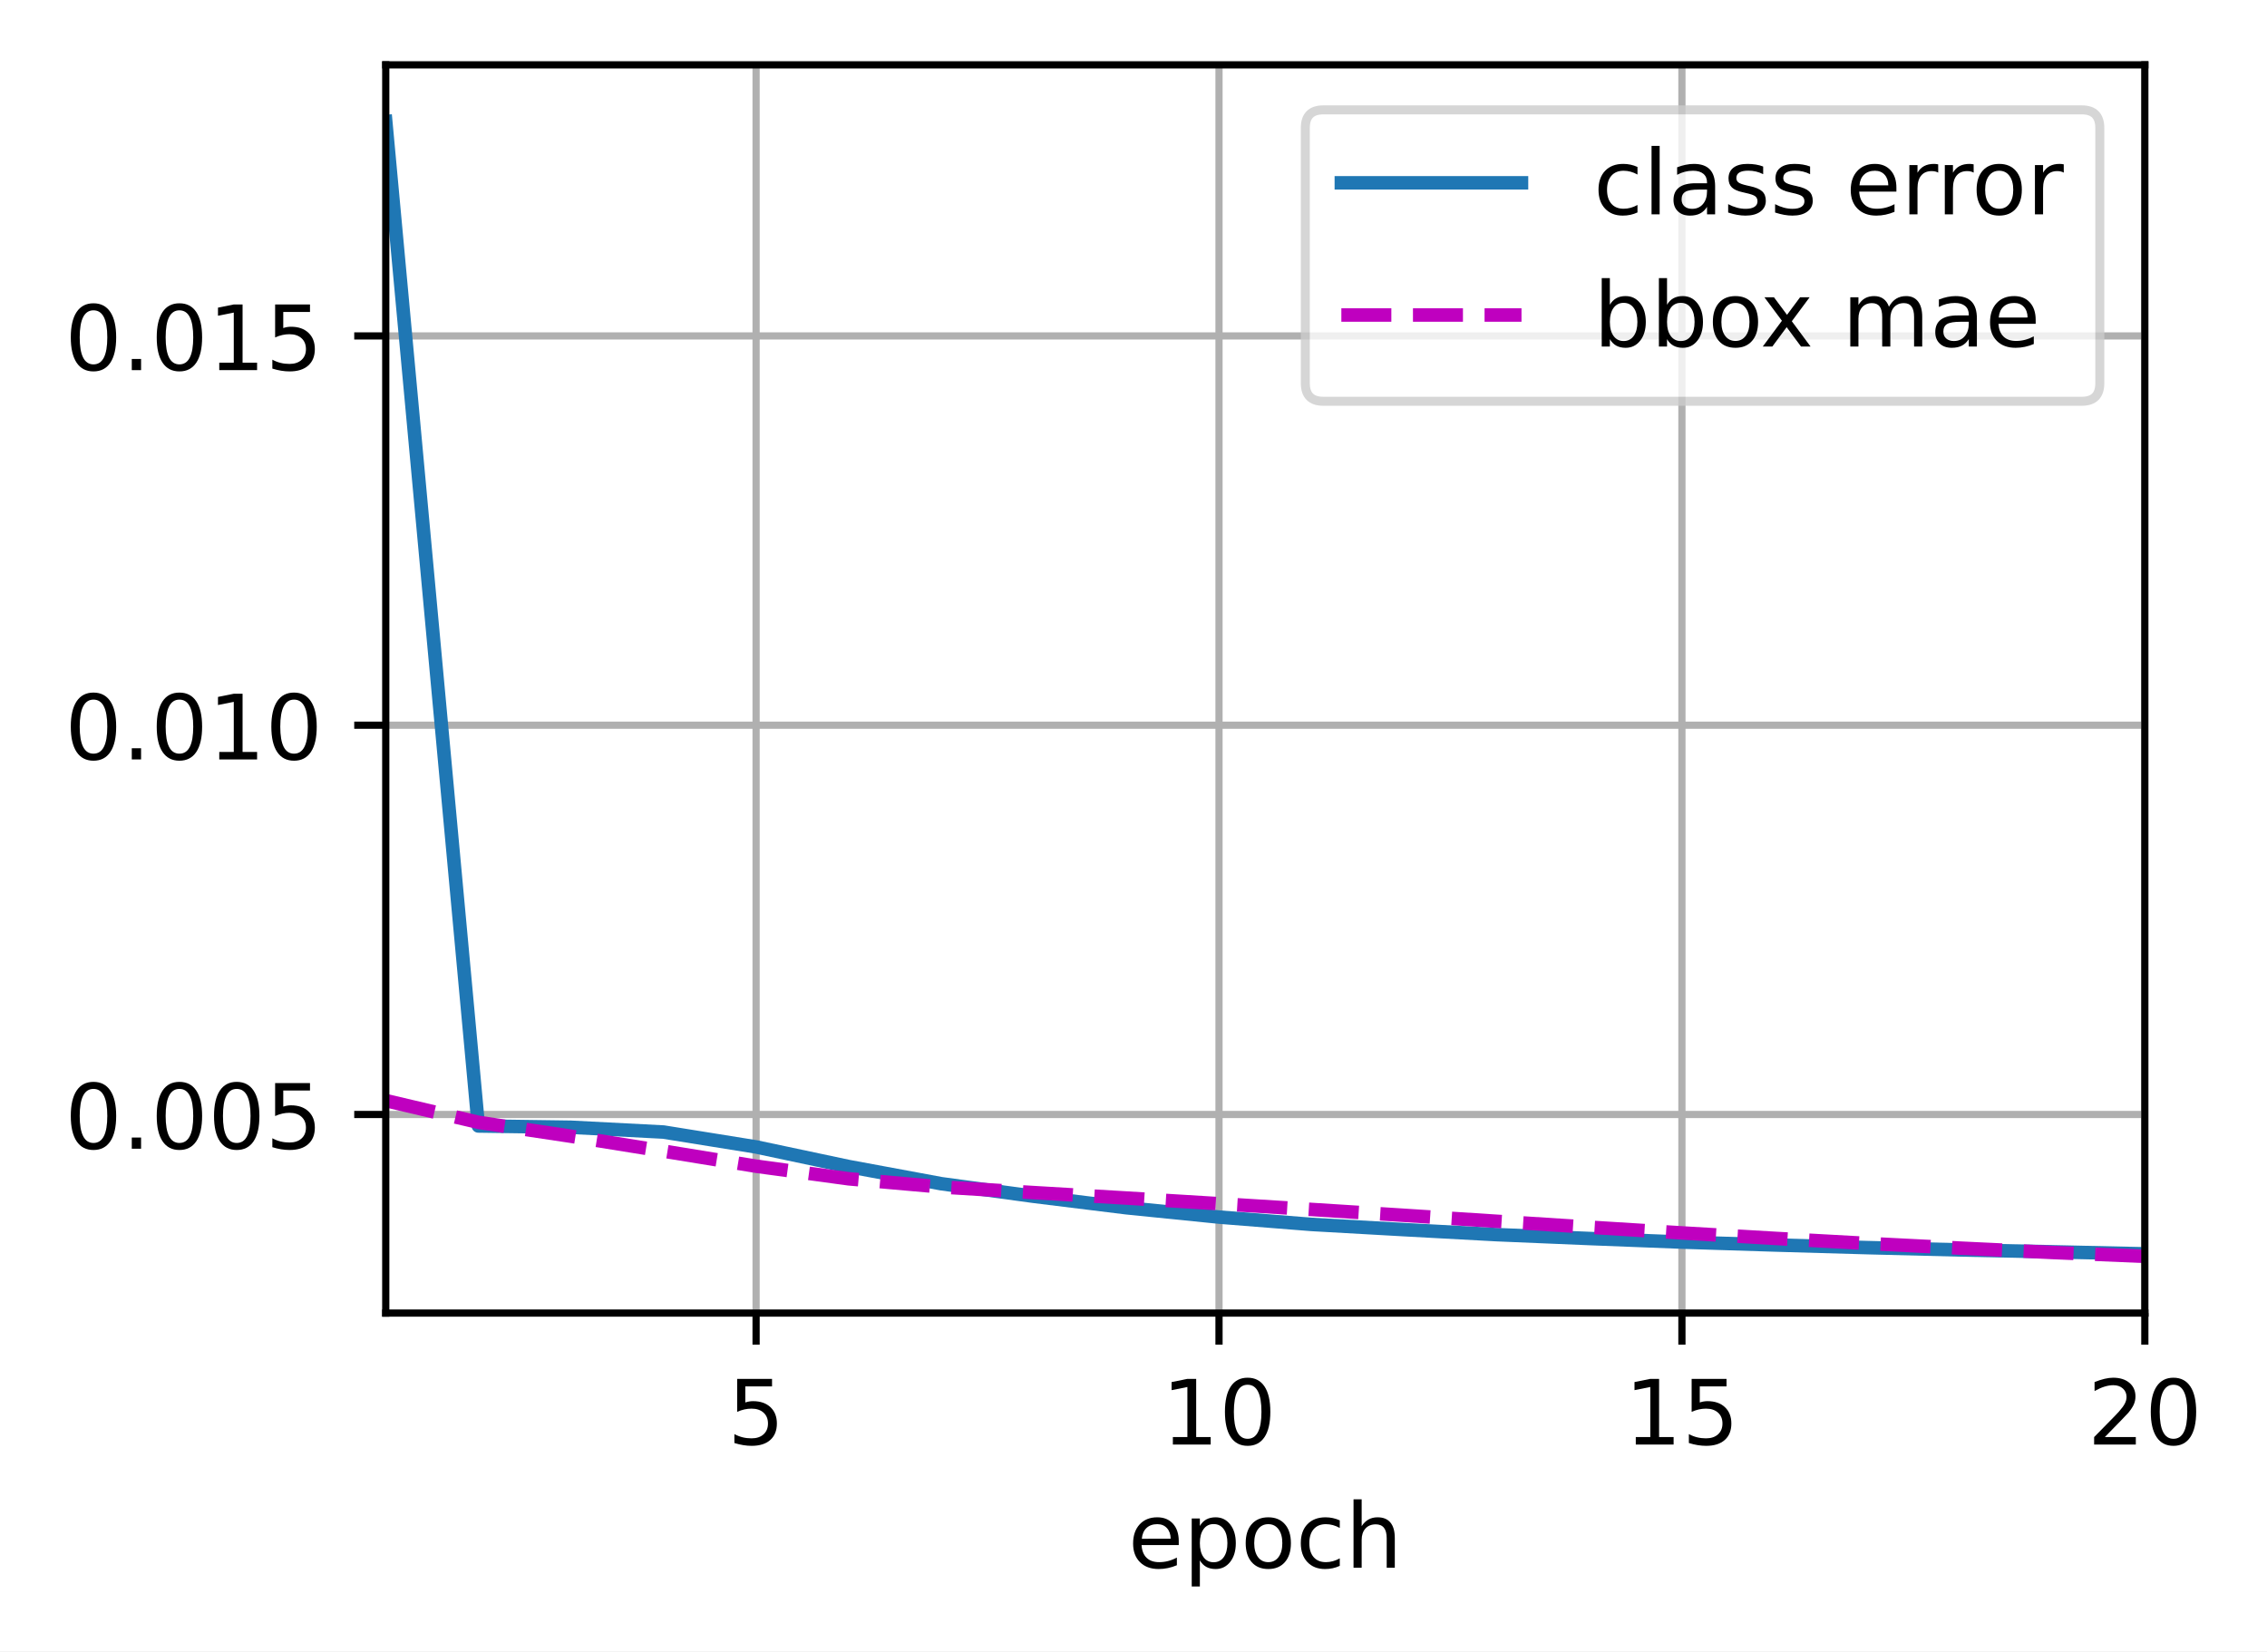
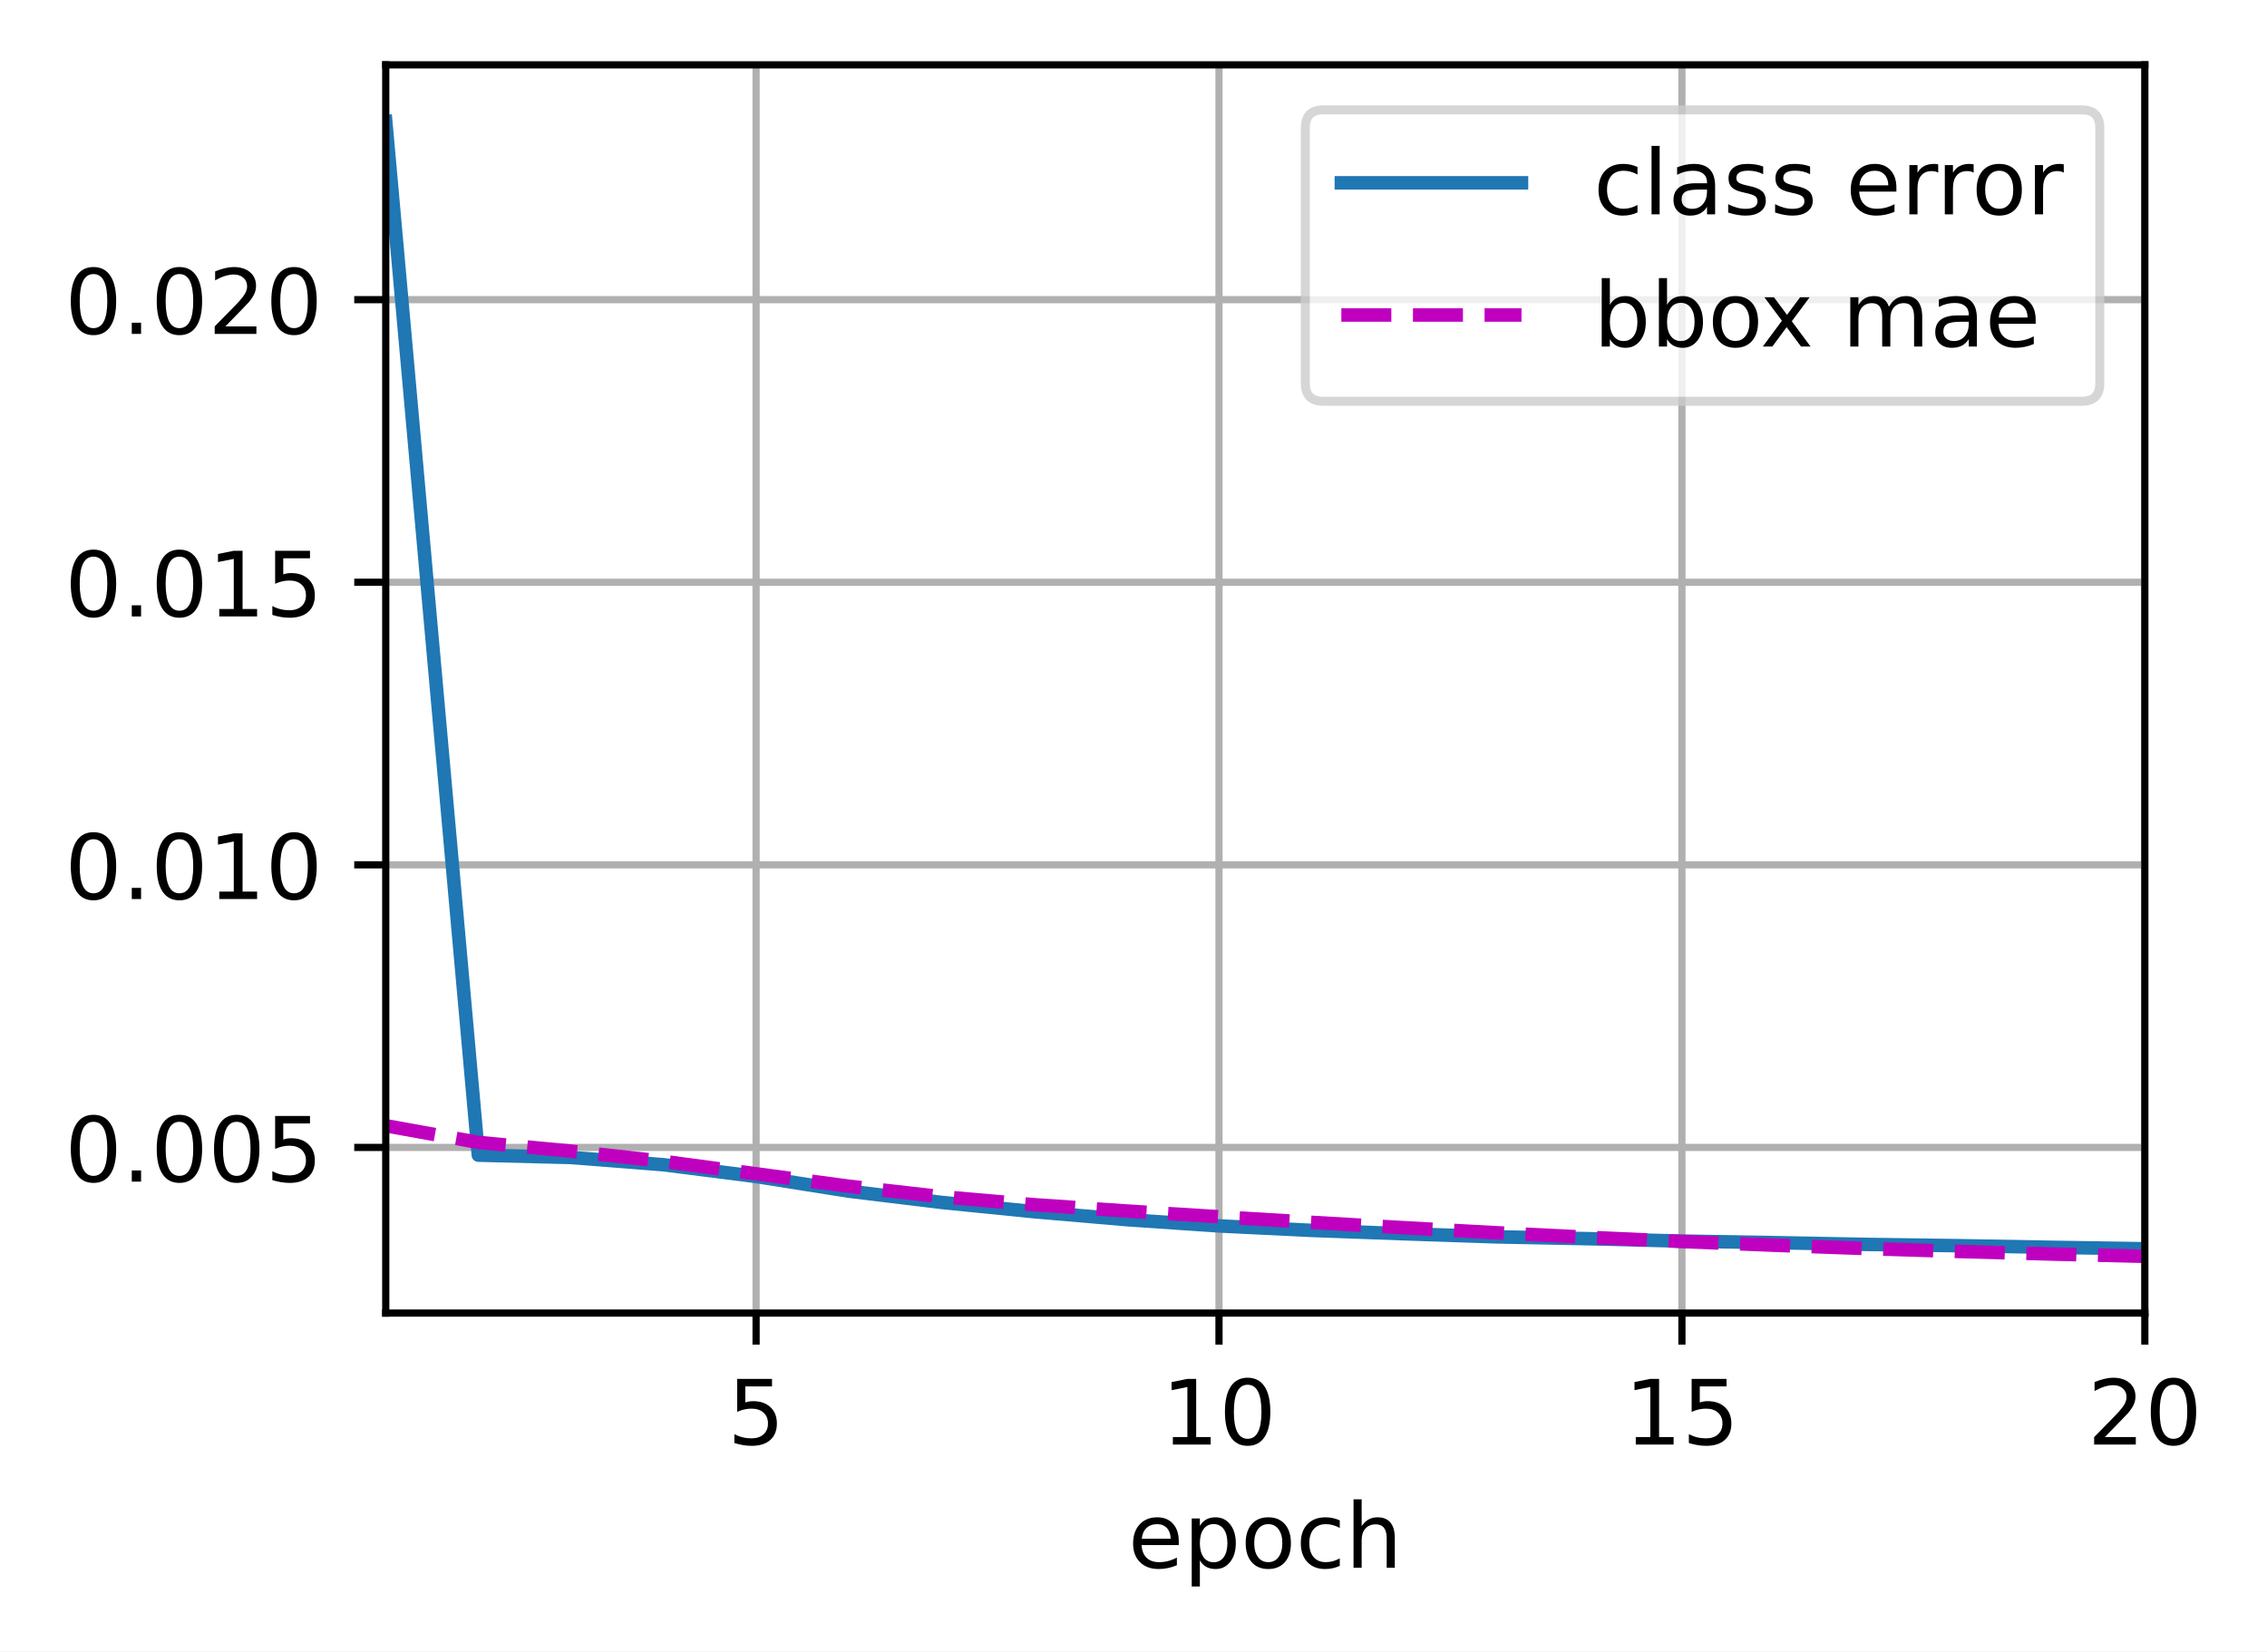
<svg xmlns="http://www.w3.org/2000/svg" xmlns:xlink="http://www.w3.org/1999/xlink" width="251.691pt" height="183.356pt" viewBox="0 0 251.691 183.356" version="1.1">
  <defs>
    <style type="text/css">*{stroke-linejoin: round; stroke-linecap: butt}</style>
  </defs>
  <g id="figure_1">
    <g id="patch_1">
      <path d="M 0 183.356  L 251.691 183.356  L 251.691 0  L 0 0  z " style="fill: #ffffff" />
    </g>
    <g id="axes_1">
      <g id="patch_2">
        <path d="M 42.828 145.8  L 238.128 145.8  L 238.128 7.2  L 42.828 7.2  z " style="fill: #ffffff" />
      </g>
      <g id="matplotlib.axis_1">
        <g id="xtick_1">
          <g id="line2d_1">
-             <path d="M 83.944 145.8  L 83.944 7.2  " clip-path="url(#pc40cc08cb1)" style="fill: none; stroke: #b0b0b0; stroke-width: 0.8; stroke-linecap: square" />
+             <path d="M 83.944 145.8  L 83.944 7.2  " clip-path="url(#p75e3a3ff5d)" style="fill: none; stroke: #b0b0b0; stroke-width: 0.8; stroke-linecap: square" />
          </g>
          <g id="line2d_2">
            <defs>
-               <path id="m3d09c93ba6" d="M 0 0  L 0 3.5  " style="stroke: #000000; stroke-width: 0.8" />
-             </defs>
-             <g>
-               <use xlink:href="#m3d09c93ba6" x="83.944" y="145.8" style="stroke: #000000; stroke-width: 0.8" />
+               <path id="m789a5e2f77" d="M 0 0  L 0 3.5  " style="stroke: #000000; stroke-width: 0.8" />
+             </defs>
+             <g>
+               <use xlink:href="#m789a5e2f77" x="83.944" y="145.8" style="stroke: #000000; stroke-width: 0.8" />
            </g>
          </g>
          <g id="text_1">
            <g transform="translate(80.76266 160.3984) scale(0.1 -0.1)">
              <defs>
                <path id="DejaVuSans-35" d="M 691 4666  L 3169 4666  L 3169 4134  L 1269 4134  L 1269 2991  Q 1406 3038 1543 3061  Q 1681 3084 1819 3084  Q 2600 3084 3056 2656  Q 3513 2228 3513 1497  Q 3513 744 3044 326  Q 2575 -91 1722 -91  Q 1428 -91 1123 -41  Q 819 9 494 109  L 494 744  Q 775 591 1075 516  Q 1375 441 1709 441  Q 2250 441 2565 725  Q 2881 1009 2881 1497  Q 2881 1984 2565 2268  Q 2250 2553 1709 2553  Q 1456 2553 1204 2497  Q 953 2441 691 2322  L 691 4666  z " transform="scale(0.015625)" />
              </defs>
              <use xlink:href="#DejaVuSans-35" />
            </g>
          </g>
        </g>
        <g id="xtick_2">
          <g id="line2d_3">
-             <path d="M 135.339 145.8  L 135.339 7.2  " clip-path="url(#pc40cc08cb1)" style="fill: none; stroke: #b0b0b0; stroke-width: 0.8; stroke-linecap: square" />
+             <path d="M 135.339 145.8  L 135.339 7.2  " clip-path="url(#p75e3a3ff5d)" style="fill: none; stroke: #b0b0b0; stroke-width: 0.8; stroke-linecap: square" />
          </g>
          <g id="line2d_4">
            <g>
-               <use xlink:href="#m3d09c93ba6" x="135.339" y="145.8" style="stroke: #000000; stroke-width: 0.8" />
+               <use xlink:href="#m789a5e2f77" x="135.339" y="145.8" style="stroke: #000000; stroke-width: 0.8" />
            </g>
          </g>
          <g id="text_2">
            <g transform="translate(128.9762 160.3984) scale(0.1 -0.1)">
              <defs>
                <path id="DejaVuSans-31" d="M 794 531  L 1825 531  L 1825 4091  L 703 3866  L 703 4441  L 1819 4666  L 2450 4666  L 2450 531  L 3481 531  L 3481 0  L 794 0  L 794 531  z " transform="scale(0.015625)" />
                <path id="DejaVuSans-30" d="M 2034 4250  Q 1547 4250 1301 3770  Q 1056 3291 1056 2328  Q 1056 1369 1301 889  Q 1547 409 2034 409  Q 2525 409 2770 889  Q 3016 1369 3016 2328  Q 3016 3291 2770 3770  Q 2525 4250 2034 4250  z M 2034 4750  Q 2819 4750 3233 4129  Q 3647 3509 3647 2328  Q 3647 1150 3233 529  Q 2819 -91 2034 -91  Q 1250 -91 836 529  Q 422 1150 422 2328  Q 422 3509 836 4129  Q 1250 4750 2034 4750  z " transform="scale(0.015625)" />
              </defs>
              <use xlink:href="#DejaVuSans-31" />
              <use xlink:href="#DejaVuSans-30" x="63.623" />
            </g>
          </g>
        </g>
        <g id="xtick_3">
          <g id="line2d_5">
-             <path d="M 186.733 145.8  L 186.733 7.2  " clip-path="url(#pc40cc08cb1)" style="fill: none; stroke: #b0b0b0; stroke-width: 0.8; stroke-linecap: square" />
+             <path d="M 186.733 145.8  L 186.733 7.2  " clip-path="url(#p75e3a3ff5d)" style="fill: none; stroke: #b0b0b0; stroke-width: 0.8; stroke-linecap: square" />
          </g>
          <g id="line2d_6">
            <g>
-               <use xlink:href="#m3d09c93ba6" x="186.733" y="145.8" style="stroke: #000000; stroke-width: 0.8" />
+               <use xlink:href="#m789a5e2f77" x="186.733" y="145.8" style="stroke: #000000; stroke-width: 0.8" />
            </g>
          </g>
          <g id="text_3">
            <g transform="translate(180.3709 160.3984) scale(0.1 -0.1)">
              <use xlink:href="#DejaVuSans-31" />
              <use xlink:href="#DejaVuSans-35" x="63.623" />
            </g>
          </g>
        </g>
        <g id="xtick_4">
          <g id="line2d_7">
-             <path d="M 238.128 145.8  L 238.128 7.2  " clip-path="url(#pc40cc08cb1)" style="fill: none; stroke: #b0b0b0; stroke-width: 0.8; stroke-linecap: square" />
+             <path d="M 238.128 145.8  L 238.128 7.2  " clip-path="url(#p75e3a3ff5d)" style="fill: none; stroke: #b0b0b0; stroke-width: 0.8; stroke-linecap: square" />
          </g>
          <g id="line2d_8">
            <g>
-               <use xlink:href="#m3d09c93ba6" x="238.128" y="145.8" style="stroke: #000000; stroke-width: 0.8" />
+               <use xlink:href="#m789a5e2f77" x="238.128" y="145.8" style="stroke: #000000; stroke-width: 0.8" />
            </g>
          </g>
          <g id="text_4">
            <g transform="translate(231.7656 160.3984) scale(0.1 -0.1)">
              <defs>
                <path id="DejaVuSans-32" d="M 1228 531  L 3431 531  L 3431 0  L 469 0  L 469 531  Q 828 903 1448 1529  Q 2069 2156 2228 2338  Q 2531 2678 2651 2914  Q 2772 3150 2772 3378  Q 2772 3750 2511 3984  Q 2250 4219 1831 4219  Q 1534 4219 1204 4116  Q 875 4013 500 3803  L 500 4441  Q 881 4594 1212 4672  Q 1544 4750 1819 4750  Q 2544 4750 2975 4387  Q 3406 4025 3406 3419  Q 3406 3131 3298 2873  Q 3191 2616 2906 2266  Q 2828 2175 2409 1742  Q 1991 1309 1228 531  z " transform="scale(0.015625)" />
              </defs>
              <use xlink:href="#DejaVuSans-32" />
              <use xlink:href="#DejaVuSans-30" x="63.623" />
            </g>
          </g>
        </g>
        <g id="text_5">
          <g transform="translate(125.25 174.0766) scale(0.1 -0.1)">
            <defs>
              <path id="DejaVuSans-65" d="M 3597 1894  L 3597 1613  L 953 1613  Q 991 1019 1311 708  Q 1631 397 2203 397  Q 2534 397 2845 478  Q 3156 559 3463 722  L 3463 178  Q 3153 47 2828 -22  Q 2503 -91 2169 -91  Q 1331 -91 842 396  Q 353 884 353 1716  Q 353 2575 817 3079  Q 1281 3584 2069 3584  Q 2775 3584 3186 3129  Q 3597 2675 3597 1894  z M 3022 2063  Q 3016 2534 2758 2815  Q 2500 3097 2075 3097  Q 1594 3097 1305 2825  Q 1016 2553 972 2059  L 3022 2063  z " transform="scale(0.015625)" />
              <path id="DejaVuSans-70" d="M 1159 525  L 1159 -1331  L 581 -1331  L 581 3500  L 1159 3500  L 1159 2969  Q 1341 3281 1617 3432  Q 1894 3584 2278 3584  Q 2916 3584 3314 3078  Q 3713 2572 3713 1747  Q 3713 922 3314 415  Q 2916 -91 2278 -91  Q 1894 -91 1617 61  Q 1341 213 1159 525  z M 3116 1747  Q 3116 2381 2855 2742  Q 2594 3103 2138 3103  Q 1681 3103 1420 2742  Q 1159 2381 1159 1747  Q 1159 1113 1420 752  Q 1681 391 2138 391  Q 2594 391 2855 752  Q 3116 1113 3116 1747  z " transform="scale(0.015625)" />
              <path id="DejaVuSans-6f" d="M 1959 3097  Q 1497 3097 1228 2736  Q 959 2375 959 1747  Q 959 1119 1226 758  Q 1494 397 1959 397  Q 2419 397 2687 759  Q 2956 1122 2956 1747  Q 2956 2369 2687 2733  Q 2419 3097 1959 3097  z M 1959 3584  Q 2709 3584 3137 3096  Q 3566 2609 3566 1747  Q 3566 888 3137 398  Q 2709 -91 1959 -91  Q 1206 -91 779 398  Q 353 888 353 1747  Q 353 2609 779 3096  Q 1206 3584 1959 3584  z " transform="scale(0.015625)" />
              <path id="DejaVuSans-63" d="M 3122 3366  L 3122 2828  Q 2878 2963 2633 3030  Q 2388 3097 2138 3097  Q 1578 3097 1268 2742  Q 959 2388 959 1747  Q 959 1106 1268 751  Q 1578 397 2138 397  Q 2388 397 2633 464  Q 2878 531 3122 666  L 3122 134  Q 2881 22 2623 -34  Q 2366 -91 2075 -91  Q 1284 -91 818 406  Q 353 903 353 1747  Q 353 2603 823 3093  Q 1294 3584 2113 3584  Q 2378 3584 2631 3529  Q 2884 3475 3122 3366  z " transform="scale(0.015625)" />
              <path id="DejaVuSans-68" d="M 3513 2113  L 3513 0  L 2938 0  L 2938 2094  Q 2938 2591 2744 2837  Q 2550 3084 2163 3084  Q 1697 3084 1428 2787  Q 1159 2491 1159 1978  L 1159 0  L 581 0  L 581 4863  L 1159 4863  L 1159 2956  Q 1366 3272 1645 3428  Q 1925 3584 2291 3584  Q 2894 3584 3203 3211  Q 3513 2838 3513 2113  z " transform="scale(0.015625)" />
            </defs>
            <use xlink:href="#DejaVuSans-65" />
            <use xlink:href="#DejaVuSans-70" x="61.523" />
            <use xlink:href="#DejaVuSans-6f" x="125" />
            <use xlink:href="#DejaVuSans-63" x="186.182" />
            <use xlink:href="#DejaVuSans-68" x="241.162" />
          </g>
        </g>
      </g>
      <g id="matplotlib.axis_2">
        <g id="ytick_1">
          <g id="line2d_9">
-             <path d="M 42.828 123.75  L 238.128 123.75  " clip-path="url(#pc40cc08cb1)" style="fill: none; stroke: #b0b0b0; stroke-width: 0.8; stroke-linecap: square" />
+             <path d="M 42.828 127.405  L 238.128 127.405  " clip-path="url(#p75e3a3ff5d)" style="fill: none; stroke: #b0b0b0; stroke-width: 0.8; stroke-linecap: square" />
          </g>
          <g id="line2d_10">
            <defs>
-               <path id="me026fe137a" d="M 0 0  L -3.5 0  " style="stroke: #000000; stroke-width: 0.8" />
-             </defs>
-             <g>
-               <use xlink:href="#me026fe137a" x="42.828" y="123.75" style="stroke: #000000; stroke-width: 0.8" />
+               <path id="mef19f393c5" d="M 0 0  L -3.5 0  " style="stroke: #000000; stroke-width: 0.8" />
+             </defs>
+             <g>
+               <use xlink:href="#mef19f393c5" x="42.828" y="127.405" style="stroke: #000000; stroke-width: 0.8" />
            </g>
          </g>
          <g id="text_6">
-             <g transform="translate(7.2 127.5495) scale(0.1 -0.1)">
+             <g transform="translate(7.2 131.2038) scale(0.1 -0.1)">
              <defs>
                <path id="DejaVuSans-2e" d="M 684 794  L 1344 794  L 1344 0  L 684 0  L 684 794  z " transform="scale(0.015625)" />
              </defs>
              <use xlink:href="#DejaVuSans-30" />
              <use xlink:href="#DejaVuSans-2e" x="63.623" />
              <use xlink:href="#DejaVuSans-30" x="95.41" />
              <use xlink:href="#DejaVuSans-30" x="159.033" />
              <use xlink:href="#DejaVuSans-35" x="222.656" />
            </g>
          </g>
        </g>
        <g id="ytick_2">
          <g id="line2d_11">
-             <path d="M 42.828 80.525  L 238.128 80.525  " clip-path="url(#pc40cc08cb1)" style="fill: none; stroke: #b0b0b0; stroke-width: 0.8; stroke-linecap: square" />
+             <path d="M 42.828 96.028  L 238.128 96.028  " clip-path="url(#p75e3a3ff5d)" style="fill: none; stroke: #b0b0b0; stroke-width: 0.8; stroke-linecap: square" />
          </g>
          <g id="line2d_12">
            <g>
-               <use xlink:href="#me026fe137a" x="42.828" y="80.525" style="stroke: #000000; stroke-width: 0.8" />
+               <use xlink:href="#mef19f393c5" x="42.828" y="96.028" style="stroke: #000000; stroke-width: 0.8" />
            </g>
          </g>
          <g id="text_7">
-             <g transform="translate(7.2 84.32407) scale(0.1 -0.1)">
+             <g transform="translate(7.2 99.82684) scale(0.1 -0.1)">
              <use xlink:href="#DejaVuSans-30" />
              <use xlink:href="#DejaVuSans-2e" x="63.623" />
              <use xlink:href="#DejaVuSans-30" x="95.41" />
              <use xlink:href="#DejaVuSans-31" x="159.033" />
              <use xlink:href="#DejaVuSans-30" x="222.656" />
            </g>
          </g>
        </g>
        <g id="ytick_3">
          <g id="line2d_13">
-             <path d="M 42.828 37.299  L 238.128 37.299  " clip-path="url(#pc40cc08cb1)" style="fill: none; stroke: #b0b0b0; stroke-width: 0.8; stroke-linecap: square" />
+             <path d="M 42.828 64.651  L 238.128 64.651  " clip-path="url(#p75e3a3ff5d)" style="fill: none; stroke: #b0b0b0; stroke-width: 0.8; stroke-linecap: square" />
          </g>
          <g id="line2d_14">
            <g>
-               <use xlink:href="#me026fe137a" x="42.828" y="37.299" style="stroke: #000000; stroke-width: 0.8" />
+               <use xlink:href="#mef19f393c5" x="42.828" y="64.651" style="stroke: #000000; stroke-width: 0.8" />
            </g>
          </g>
          <g id="text_8">
-             <g transform="translate(7.2 41.09862) scale(0.1 -0.1)">
+             <g transform="translate(7.2 68.44989) scale(0.1 -0.1)">
              <use xlink:href="#DejaVuSans-30" />
              <use xlink:href="#DejaVuSans-2e" x="63.623" />
              <use xlink:href="#DejaVuSans-30" x="95.41" />
              <use xlink:href="#DejaVuSans-31" x="159.033" />
              <use xlink:href="#DejaVuSans-35" x="222.656" />
            </g>
          </g>
        </g>
-       </g>
-       <g id="line2d_15">
-         <path d="M 42.828 13.5  L 53.107 125.024  L 63.386 125.168  L 73.665 125.699  L 83.944 127.352  L 94.223 129.531  L 104.502 131.436  L 114.781 132.835  L 125.06 134.104  L 135.339 135.141  L 145.618 135.956  L 155.897 136.535  L 166.175 137.09  L 176.454 137.52  L 186.733 137.917  L 197.012 138.238  L 207.291 138.531  L 217.57 138.786  L 227.849 138.997  L 238.128 139.221  " clip-path="url(#pc40cc08cb1)" style="fill: none; stroke: #1f77b4; stroke-width: 1.5; stroke-linecap: square" />
-       </g>
-       <g id="line2d_16">
-         <path d="M 42.828 122.206  L 53.107 124.62  L 63.386 126.162  L 73.665 127.816  L 83.944 129.491  L 94.223 130.89  L 104.502 131.798  L 114.781 132.424  L 125.06 133.027  L 135.339 133.655  L 145.618 134.294  L 155.897 134.946  L 166.175 135.608  L 176.454 136.263  L 186.733 136.899  L 197.012 137.501  L 207.291 138.066  L 217.57 138.585  L 227.849 139.069  L 238.128 139.5  " clip-path="url(#pc40cc08cb1)" style="fill: none; stroke-dasharray: 5.55,2.4; stroke-dashoffset: 0; stroke: #bf00bf; stroke-width: 1.5" />
+         <g id="ytick_4">
+           <g id="line2d_15">
+             <path d="M 42.828 33.274  L 238.128 33.274  " clip-path="url(#p75e3a3ff5d)" style="fill: none; stroke: #b0b0b0; stroke-width: 0.8; stroke-linecap: square" />
+           </g>
+           <g id="line2d_16">
+             <g>
+               <use xlink:href="#mef19f393c5" x="42.828" y="33.274" style="stroke: #000000; stroke-width: 0.8" />
+             </g>
+           </g>
+           <g id="text_9">
+             <g transform="translate(7.2 37.07293) scale(0.1 -0.1)">
+               <use xlink:href="#DejaVuSans-30" />
+               <use xlink:href="#DejaVuSans-2e" x="63.623" />
+               <use xlink:href="#DejaVuSans-30" x="95.41" />
+               <use xlink:href="#DejaVuSans-32" x="159.033" />
+               <use xlink:href="#DejaVuSans-30" x="222.656" />
+             </g>
+           </g>
+         </g>
+       </g>
+       <g id="line2d_17">
+         <path d="M 42.828 13.5  L 53.107 128.262  L 63.386 128.52  L 73.665 129.327  L 83.944 130.632  L 94.223 132.26  L 104.502 133.509  L 114.781 134.54  L 125.06 135.423  L 135.339 136.121  L 145.618 136.618  L 155.897 136.992  L 166.175 137.338  L 176.454 137.542  L 186.733 137.806  L 197.012 137.981  L 207.291 138.177  L 217.57 138.319  L 227.849 138.499  L 238.128 138.659  " clip-path="url(#p75e3a3ff5d)" style="fill: none; stroke: #1f77b4; stroke-width: 1.5; stroke-linecap: square" />
+       </g>
+       <g id="line2d_18">
+         <path d="M 42.828 124.997  L 53.107 126.849  L 63.386 127.819  L 73.665 128.952  L 83.944 130.336  L 94.223 131.713  L 104.502 132.876  L 114.781 133.767  L 125.06 134.466  L 135.339 135.104  L 145.618 135.726  L 155.897 136.323  L 166.175 136.883  L 176.454 137.392  L 186.733 137.855  L 197.012 138.267  L 207.291 138.636  L 217.57 138.962  L 227.849 139.246  L 238.128 139.5  " clip-path="url(#p75e3a3ff5d)" style="fill: none; stroke-dasharray: 5.55,2.4; stroke-dashoffset: 0; stroke: #bf00bf; stroke-width: 1.5" />
      </g>
      <g id="patch_3">
        <path d="M 42.828 145.8  L 42.828 7.2  " style="fill: none; stroke: #000000; stroke-width: 0.8; stroke-linejoin: miter; stroke-linecap: square" />
      </g>
      <g id="patch_4">
        <path d="M 238.128 145.8  L 238.128 7.2  " style="fill: none; stroke: #000000; stroke-width: 0.8; stroke-linejoin: miter; stroke-linecap: square" />
      </g>
      <g id="patch_5">
        <path d="M 42.828 145.8  L 238.128 145.8  " style="fill: none; stroke: #000000; stroke-width: 0.8; stroke-linejoin: miter; stroke-linecap: square" />
      </g>
      <g id="patch_6">
        <path d="M 42.828 7.2  L 238.128 7.2  " style="fill: none; stroke: #000000; stroke-width: 0.8; stroke-linejoin: miter; stroke-linecap: square" />
      </g>
      <g id="legend_1">
        <g id="patch_7">
          <path d="M 146.922 44.556  L 231.128 44.556  Q 233.128 44.556 233.128 42.556  L 233.128 14.2  Q 233.128 12.2 231.128 12.2  L 146.922 12.2  Q 144.922 12.2 144.922 14.2  L 144.922 42.556  Q 144.922 44.556 146.922 44.556  z " style="fill: #ffffff; opacity: 0.8; stroke: #cccccc; stroke-linejoin: miter" />
        </g>
-         <g id="line2d_17">
+         <g id="line2d_19">
          <path d="M 148.922 20.298  L 158.922 20.298  L 168.922 20.298  " style="fill: none; stroke: #1f77b4; stroke-width: 1.5; stroke-linecap: square" />
        </g>
-         <g id="text_9">
+         <g id="text_10">
          <g transform="translate(176.9219 23.79844) scale(0.1 -0.1)">
            <defs>
              <path id="DejaVuSans-6c" d="M 603 4863  L 1178 4863  L 1178 0  L 603 0  L 603 4863  z " transform="scale(0.015625)" />
              <path id="DejaVuSans-61" d="M 2194 1759  Q 1497 1759 1228 1600  Q 959 1441 959 1056  Q 959 750 1161 570  Q 1363 391 1709 391  Q 2188 391 2477 730  Q 2766 1069 2766 1631  L 2766 1759  L 2194 1759  z M 3341 1997  L 3341 0  L 2766 0  L 2766 531  Q 2569 213 2275 61  Q 1981 -91 1556 -91  Q 1019 -91 701 211  Q 384 513 384 1019  Q 384 1609 779 1909  Q 1175 2209 1959 2209  L 2766 2209  L 2766 2266  Q 2766 2663 2505 2880  Q 2244 3097 1772 3097  Q 1472 3097 1187 3025  Q 903 2953 641 2809  L 641 3341  Q 956 3463 1253 3523  Q 1550 3584 1831 3584  Q 2591 3584 2966 3190  Q 3341 2797 3341 1997  z " transform="scale(0.015625)" />
              <path id="DejaVuSans-73" d="M 2834 3397  L 2834 2853  Q 2591 2978 2328 3040  Q 2066 3103 1784 3103  Q 1356 3103 1142 2972  Q 928 2841 928 2578  Q 928 2378 1081 2264  Q 1234 2150 1697 2047  L 1894 2003  Q 2506 1872 2764 1633  Q 3022 1394 3022 966  Q 3022 478 2636 193  Q 2250 -91 1575 -91  Q 1294 -91 989 -36  Q 684 19 347 128  L 347 722  Q 666 556 975 473  Q 1284 391 1588 391  Q 1994 391 2212 530  Q 2431 669 2431 922  Q 2431 1156 2273 1281  Q 2116 1406 1581 1522  L 1381 1569  Q 847 1681 609 1914  Q 372 2147 372 2553  Q 372 3047 722 3315  Q 1072 3584 1716 3584  Q 2034 3584 2315 3537  Q 2597 3491 2834 3397  z " transform="scale(0.015625)" />
              <path id="DejaVuSans-20" transform="scale(0.015625)" />
              <path id="DejaVuSans-72" d="M 2631 2963  Q 2534 3019 2420 3045  Q 2306 3072 2169 3072  Q 1681 3072 1420 2755  Q 1159 2438 1159 1844  L 1159 0  L 581 0  L 581 3500  L 1159 3500  L 1159 2956  Q 1341 3275 1631 3429  Q 1922 3584 2338 3584  Q 2397 3584 2469 3576  Q 2541 3569 2628 3553  L 2631 2963  z " transform="scale(0.015625)" />
            </defs>
            <use xlink:href="#DejaVuSans-63" />
            <use xlink:href="#DejaVuSans-6c" x="54.98" />
            <use xlink:href="#DejaVuSans-61" x="82.764" />
            <use xlink:href="#DejaVuSans-73" x="144.043" />
            <use xlink:href="#DejaVuSans-73" x="196.143" />
            <use xlink:href="#DejaVuSans-20" x="248.242" />
            <use xlink:href="#DejaVuSans-65" x="280.029" />
            <use xlink:href="#DejaVuSans-72" x="341.553" />
            <use xlink:href="#DejaVuSans-72" x="380.916" />
            <use xlink:href="#DejaVuSans-6f" x="419.779" />
            <use xlink:href="#DejaVuSans-72" x="480.961" />
          </g>
        </g>
-         <g id="line2d_18">
+         <g id="line2d_20">
          <path d="M 148.922 34.977  L 158.922 34.977  L 168.922 34.977  " style="fill: none; stroke-dasharray: 5.55,2.4; stroke-dashoffset: 0; stroke: #bf00bf; stroke-width: 1.5" />
        </g>
-         <g id="text_10">
+         <g id="text_11">
          <g transform="translate(176.9219 38.47656) scale(0.1 -0.1)">
            <defs>
              <path id="DejaVuSans-62" d="M 3116 1747  Q 3116 2381 2855 2742  Q 2594 3103 2138 3103  Q 1681 3103 1420 2742  Q 1159 2381 1159 1747  Q 1159 1113 1420 752  Q 1681 391 2138 391  Q 2594 391 2855 752  Q 3116 1113 3116 1747  z M 1159 2969  Q 1341 3281 1617 3432  Q 1894 3584 2278 3584  Q 2916 3584 3314 3078  Q 3713 2572 3713 1747  Q 3713 922 3314 415  Q 2916 -91 2278 -91  Q 1894 -91 1617 61  Q 1341 213 1159 525  L 1159 0  L 581 0  L 581 4863  L 1159 4863  L 1159 2969  z " transform="scale(0.015625)" />
              <path id="DejaVuSans-78" d="M 3513 3500  L 2247 1797  L 3578 0  L 2900 0  L 1881 1375  L 863 0  L 184 0  L 1544 1831  L 300 3500  L 978 3500  L 1906 2253  L 2834 3500  L 3513 3500  z " transform="scale(0.015625)" />
              <path id="DejaVuSans-6d" d="M 3328 2828  Q 3544 3216 3844 3400  Q 4144 3584 4550 3584  Q 5097 3584 5394 3201  Q 5691 2819 5691 2113  L 5691 0  L 5113 0  L 5113 2094  Q 5113 2597 4934 2840  Q 4756 3084 4391 3084  Q 3944 3084 3684 2787  Q 3425 2491 3425 1978  L 3425 0  L 2847 0  L 2847 2094  Q 2847 2600 2669 2842  Q 2491 3084 2119 3084  Q 1678 3084 1418 2786  Q 1159 2488 1159 1978  L 1159 0  L 581 0  L 581 3500  L 1159 3500  L 1159 2956  Q 1356 3278 1631 3431  Q 1906 3584 2284 3584  Q 2666 3584 2933 3390  Q 3200 3197 3328 2828  z " transform="scale(0.015625)" />
            </defs>
            <use xlink:href="#DejaVuSans-62" />
            <use xlink:href="#DejaVuSans-62" x="63.477" />
            <use xlink:href="#DejaVuSans-6f" x="126.953" />
            <use xlink:href="#DejaVuSans-78" x="185.01" />
            <use xlink:href="#DejaVuSans-20" x="244.189" />
            <use xlink:href="#DejaVuSans-6d" x="275.977" />
            <use xlink:href="#DejaVuSans-61" x="373.389" />
            <use xlink:href="#DejaVuSans-65" x="434.668" />
          </g>
        </g>
      </g>
    </g>
  </g>
  <defs>
-     <clipPath id="pc40cc08cb1">
+     <clipPath id="p75e3a3ff5d">
      <rect x="42.828" y="7.2" width="195.3" height="138.6" />
    </clipPath>
  </defs>
</svg>
